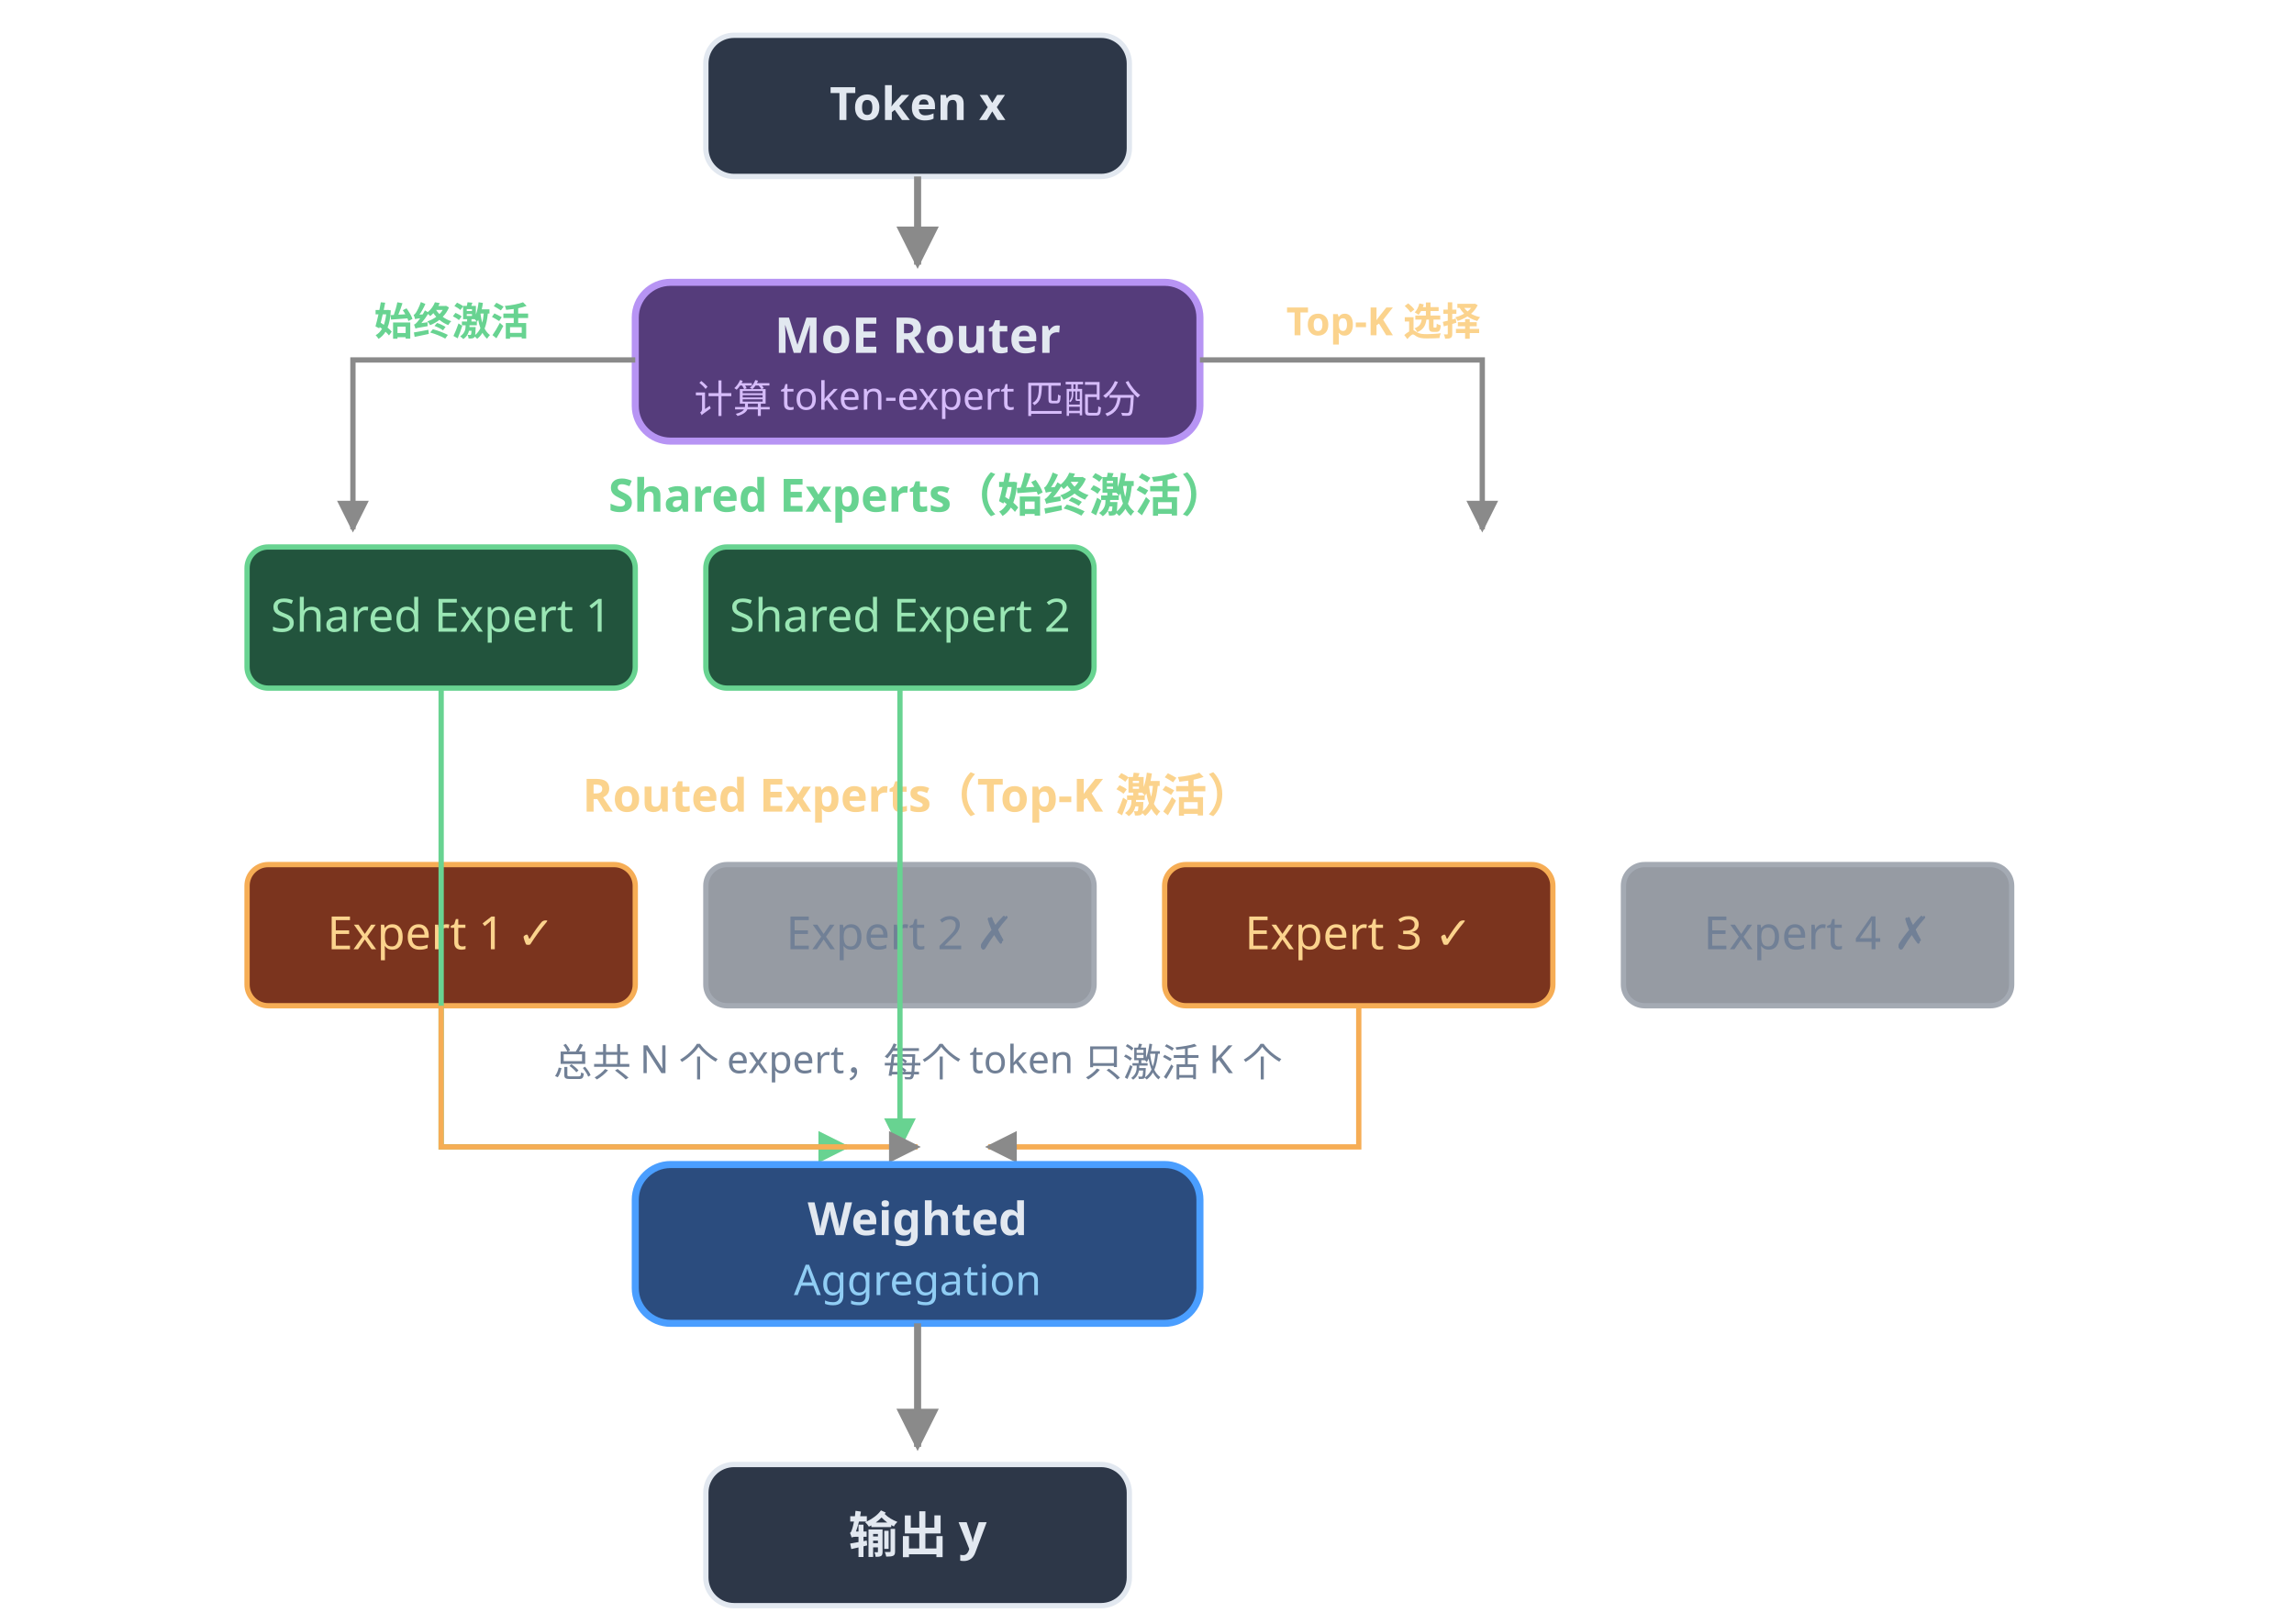
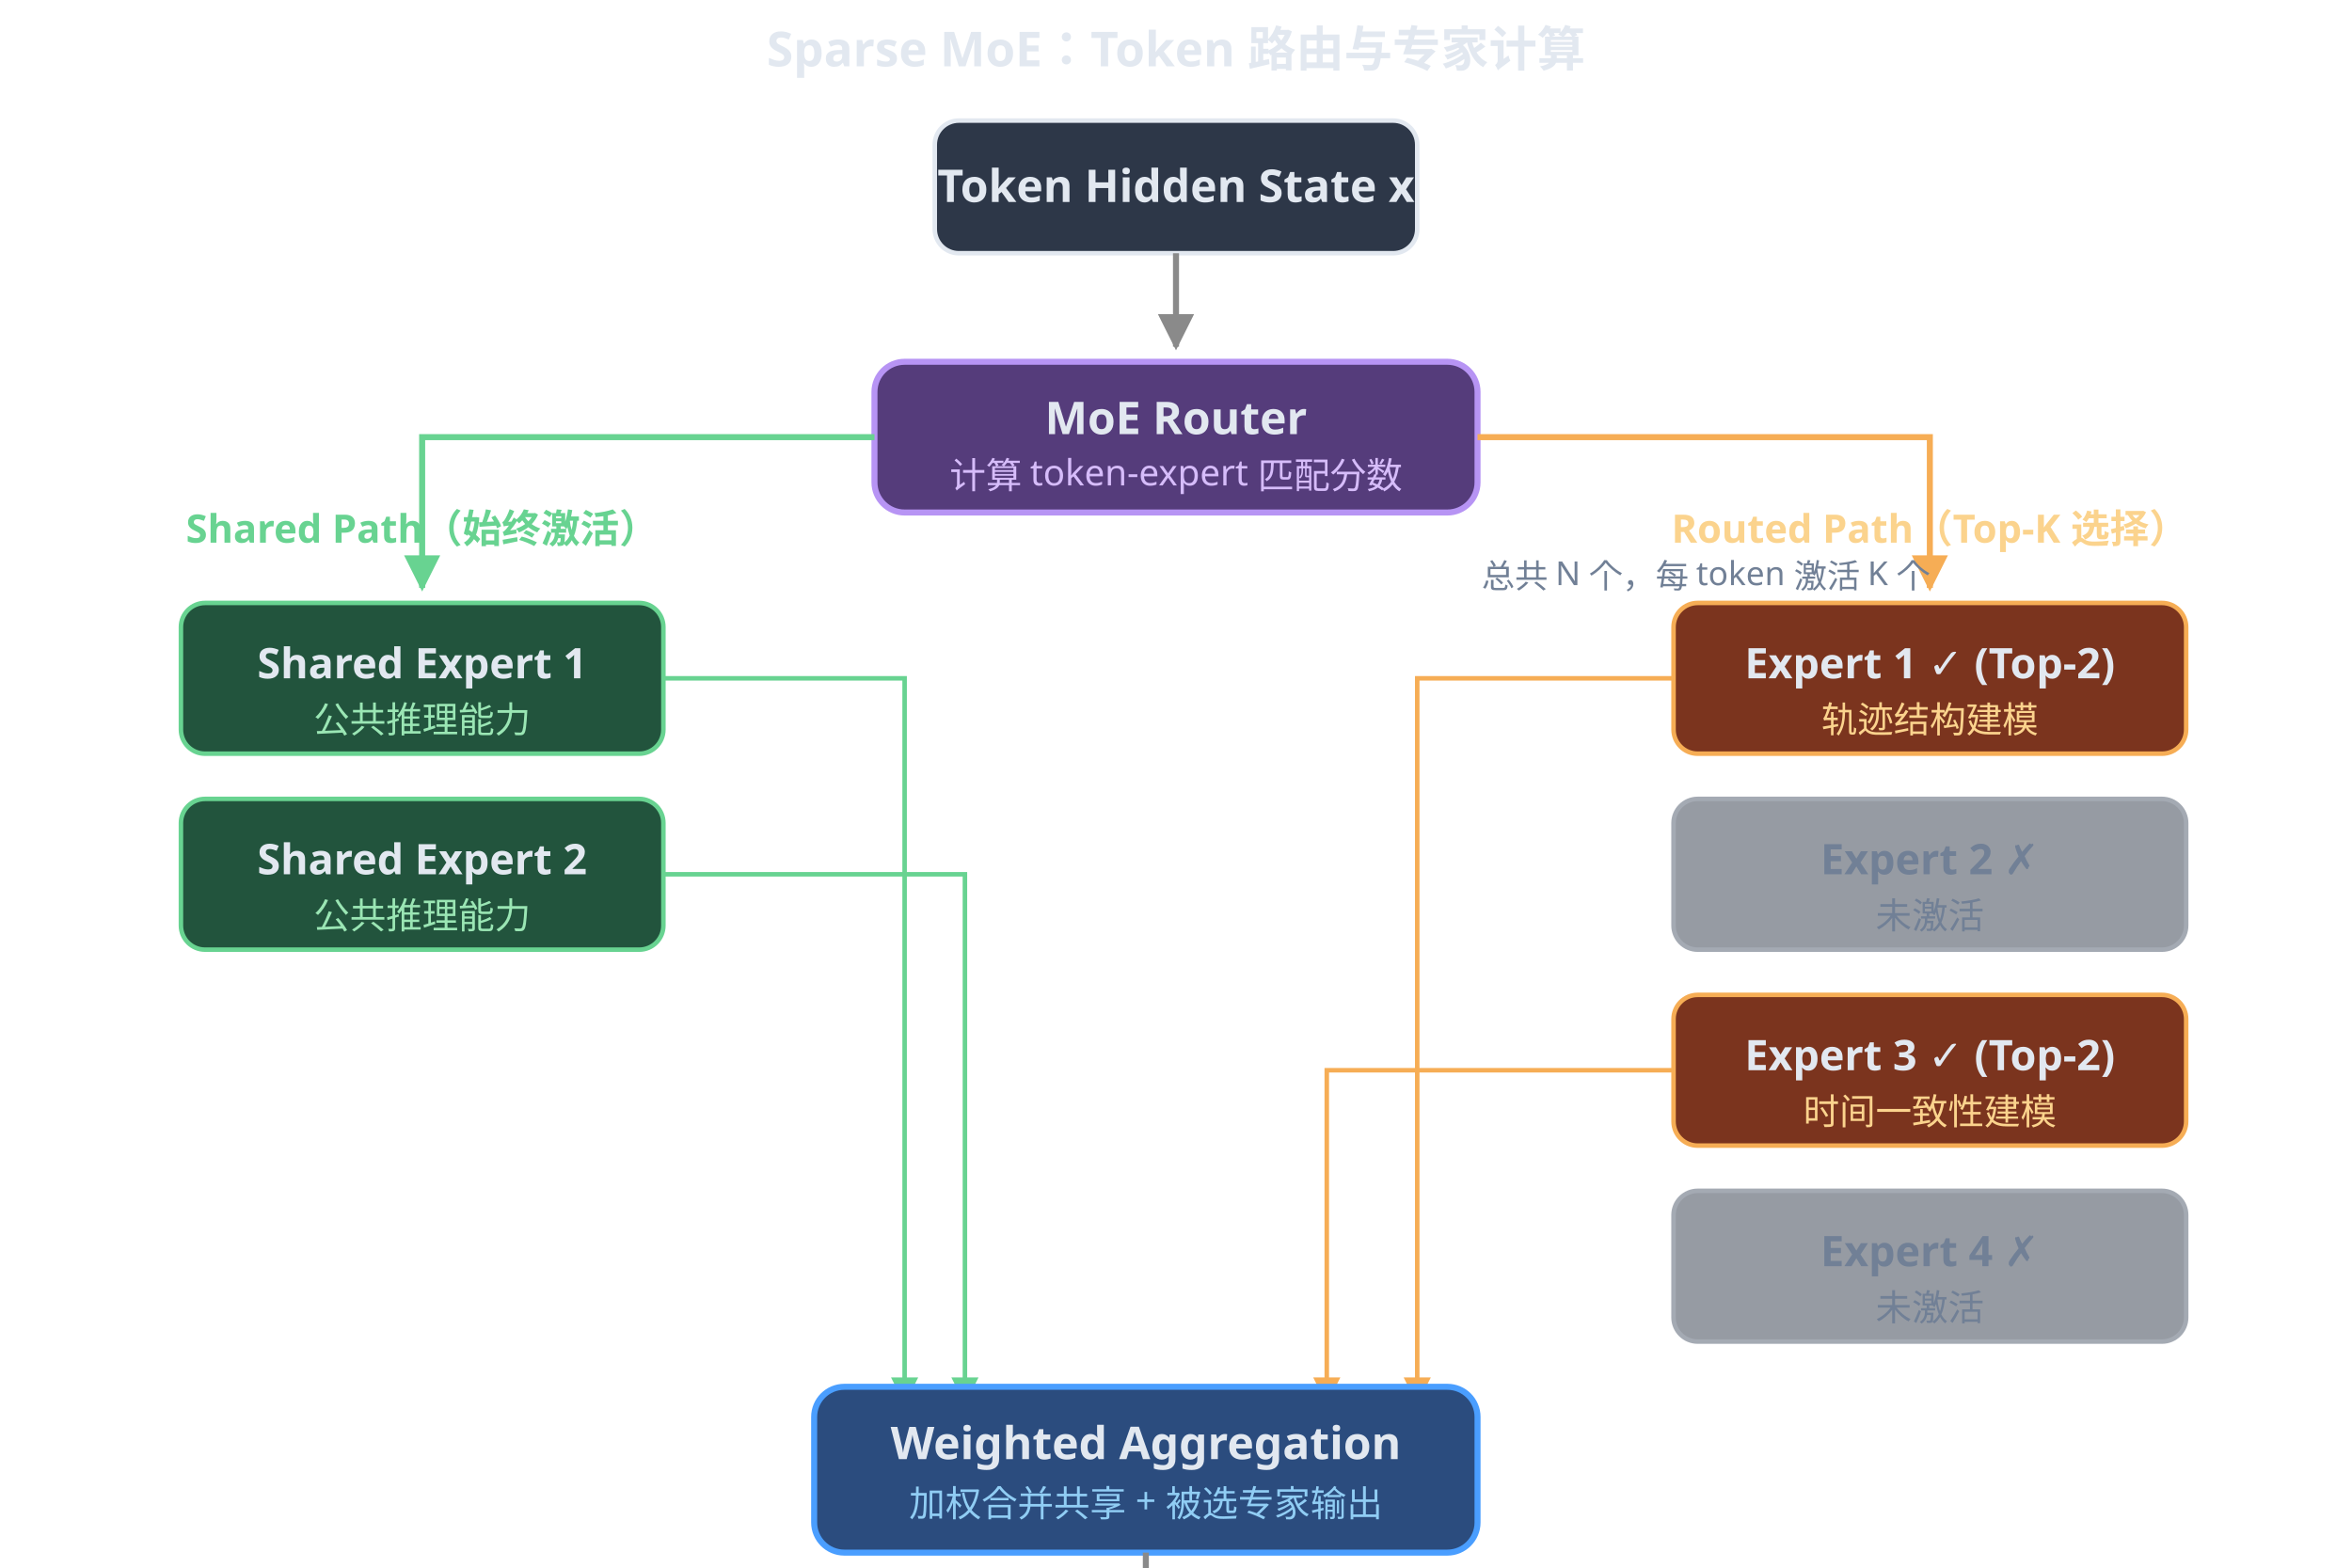
- <svg xmlns="http://www.w3.org/2000/svg" viewBox="0 0 650 460" font-family="sans-serif">
+ <svg xmlns="http://www.w3.org/2000/svg" viewBox="0 0 780 520" font-family="sans-serif">
  <defs>
-     <marker id="arrow" viewBox="0 0 10 10" refX="9" refY="5" markerWidth="6" markerHeight="6" orient="auto">
+     <marker id="arr" viewBox="0 0 10 10" refX="9" refY="5" markerWidth="6" markerHeight="6" orient="auto">
      <path d="M0,0 L10,5 L0,10 Z" fill="#8a8a8a" />
    </marker>
-     <marker id="arrow-green" viewBox="0 0 10 10" refX="9" refY="5" markerWidth="6" markerHeight="6" orient="auto">
+     <marker id="arr-green" viewBox="0 0 10 10" refX="9" refY="5" markerWidth="6" markerHeight="6" orient="auto">
      <path d="M0,0 L10,5 L0,10 Z" fill="#68d391" />
    </marker>
-     <marker id="arrow-red" viewBox="0 0 10 10" refX="9" refY="5" markerWidth="6" markerHeight="6" orient="auto">
-       <path d="M0,0 L10,5 L0,10 Z" fill="#fc8181" />
+     <marker id="arr-yellow" viewBox="0 0 10 10" refX="9" refY="5" markerWidth="6" markerHeight="6" orient="auto">
+       <path d="M0,0 L10,5 L0,10 Z" fill="#f6ad55" />
    </marker>
  </defs>
-   <rect x="200" y="10" width="120" height="40" rx="8" fill="#2d3748" stroke="#e2e8f0" stroke-width="1.5" />
-   <text x="260" y="34" text-anchor="middle" fill="#e2e8f0" font-size="13" font-weight="bold">Token x</text>
-   <line x1="260" y1="50" x2="260" y2="75" stroke="#8a8a8a" stroke-width="2" marker-end="url(#arrow)" />
-   <rect x="180" y="80" width="160" height="45" rx="10" fill="#553c7b" stroke="#b794f4" stroke-width="2" />
-   <text x="260" y="100" text-anchor="middle" fill="#e2e8f0" font-size="14" font-weight="bold">MoE Router</text>
-   <text x="260" y="117" text-anchor="middle" fill="#d6bcfa" font-size="11">计算 token-expert 匹配分</text>
-   <path d="M 180,102 L 100,102 L 100,150" fill="none" stroke="#8a8a8a" stroke-width="1.5" marker-end="url(#arrow)" />
-   <path d="M 340,102 L 420,102 L 420,150" fill="none" stroke="#8a8a8a" stroke-width="1.5" marker-end="url(#arrow)" />
-   <text x="128" y="95" text-anchor="middle" fill="#68d391" font-size="11" font-weight="bold">始终激活</text>
-   <text x="392" y="95" text-anchor="middle" fill="#fbd38d" font-size="11" font-weight="bold">Top-K 选择</text>
-   <text x="260" y="145" text-anchor="middle" fill="#68d391" font-size="13" font-weight="bold">Shared Experts（始终激活）</text>
-   <rect x="70" y="155" width="110" height="40" rx="6" fill="#22543d" stroke="#68d391" stroke-width="1.5" />
-   <text x="125" y="179" text-anchor="middle" fill="#9ae6b4" font-size="13">Shared Expert 1</text>
-   <rect x="200" y="155" width="110" height="40" rx="6" fill="#22543d" stroke="#68d391" stroke-width="1.5" />
-   <text x="255" y="179" text-anchor="middle" fill="#9ae6b4" font-size="13">Shared Expert 2</text>
-   <text x="260" y="230" text-anchor="middle" fill="#fbd38d" font-size="13" font-weight="bold">Routed Experts（Top-K 激活）</text>
-   <rect x="70" y="245" width="110" height="40" rx="6" fill="#7b341e" stroke="#f6ad55" stroke-width="1.5" />
-   <text x="125" y="269" text-anchor="middle" fill="#fbd38d" font-size="13">Expert 1 ✓</text>
-   <rect x="200" y="245" width="110" height="40" rx="6" fill="#2d3748" stroke="#4a5568" stroke-width="1.5" opacity="0.5" />
-   <text x="255" y="269" text-anchor="middle" fill="#718096" font-size="13">Expert 2 ✗</text>
-   <rect x="330" y="245" width="110" height="40" rx="6" fill="#7b341e" stroke="#f6ad55" stroke-width="1.5" />
-   <text x="385" y="269" text-anchor="middle" fill="#fbd38d" font-size="13">Expert 3 ✓</text>
-   <rect x="460" y="245" width="110" height="40" rx="6" fill="#2d3748" stroke="#4a5568" stroke-width="1.5" opacity="0.5" />
-   <text x="515" y="269" text-anchor="middle" fill="#718096" font-size="13">Expert 4 ✗</text>
-   <text x="260" y="305" text-anchor="middle" fill="#718096" font-size="11">总共 N 个 expert，每个 token 只激活 K 个</text>
-   <path d="M 125,195 L 125,325 L 240,325" fill="none" stroke="#68d391" stroke-width="1.5" marker-end="url(#arrow-green)" />
-   <path d="M 255,195 L 255,325" fill="none" stroke="#68d391" stroke-width="1.5" marker-end="url(#arrow-green)" />
-   <path d="M 125,285 L 125,325 L 260,325" fill="none" stroke="#f6ad55" stroke-width="1.5" marker-end="url(#arrow)" />
-   <path d="M 385,285 L 385,325 L 280,325" fill="none" stroke="#f6ad55" stroke-width="1.5" marker-end="url(#arrow)" />
-   <rect x="180" y="330" width="160" height="45" rx="10" fill="#2b4c7e" stroke="#4a9eff" stroke-width="2" />
-   <text x="260" y="350" text-anchor="middle" fill="#e2e8f0" font-size="13" font-weight="bold">Weighted</text>
-   <text x="260" y="367" text-anchor="middle" fill="#90cdf4" font-size="12">Aggregation</text>
-   <line x1="260" y1="375" x2="260" y2="410" stroke="#8a8a8a" stroke-width="2" marker-end="url(#arrow)" />
-   <rect x="200" y="415" width="120" height="40" rx="8" fill="#2d3748" stroke="#e2e8f0" stroke-width="1.5" />
-   <text x="260" y="440" text-anchor="middle" fill="#e2e8f0" font-size="14" font-weight="bold">输出 y</text>
+   <text x="390" y="22" text-anchor="middle" fill="#e2e8f0" font-size="16" font-weight="bold">Sparse MoE：Token 路由与专家计算</text>
+   <rect x="310" y="40" width="160" height="44" rx="8" fill="#2d3748" stroke="#e2e8f0" stroke-width="1.5" />
+   <text x="390" y="67" text-anchor="middle" fill="#e2e8f0" font-size="15" font-weight="bold">Token Hidden State x</text>
+   <line x1="390" y1="84" x2="390" y2="115" stroke="#8a8a8a" stroke-width="2" marker-end="url(#arr)" />
+   <rect x="290" y="120" width="200" height="50" rx="10" fill="#553c7b" stroke="#b794f4" stroke-width="2" />
+   <text x="390" y="144" text-anchor="middle" fill="#e2e8f0" font-size="15" font-weight="bold">MoE Router</text>
+   <text x="390" y="162" text-anchor="middle" fill="#d6bcfa" font-size="12">计算 token-expert 匹配分数</text>
+   <text x="140" y="180" text-anchor="middle" fill="#68d391" font-size="13" font-weight="bold">Shared Path（始终激活）</text>
+   <text x="640" y="180" text-anchor="middle" fill="#fbd38d" font-size="13" font-weight="bold">Routed Path（Top-K 选择）</text>
+   <path d="M 290,145 L 140,145 L 140,195" fill="none" stroke="#68d391" stroke-width="2" marker-end="url(#arr-green)" />
+   <path d="M 490,145 L 640,145 L 640,195" fill="none" stroke="#f6ad55" stroke-width="2" marker-end="url(#arr-yellow)" />
+   <rect x="60" y="200" width="160" height="50" rx="8" fill="#22543d" stroke="#68d391" stroke-width="1.5" />
+   <text x="140" y="225" text-anchor="middle" fill="#e2e8f0" font-size="14" font-weight="bold">Shared Expert 1</text>
+   <text x="140" y="243" text-anchor="middle" fill="#9ae6b4" font-size="12">公共推理能力</text>
+   <rect x="60" y="265" width="160" height="50" rx="8" fill="#22543d" stroke="#68d391" stroke-width="1.5" />
+   <text x="140" y="290" text-anchor="middle" fill="#e2e8f0" font-size="14" font-weight="bold">Shared Expert 2</text>
+   <text x="140" y="308" text-anchor="middle" fill="#9ae6b4" font-size="12">公共推理能力</text>
+   <rect x="555" y="200" width="170" height="50" rx="8" fill="#7b341e" stroke="#f6ad55" stroke-width="1.5" />
+   <text x="640" y="225" text-anchor="middle" fill="#e2e8f0" font-size="14" font-weight="bold">Expert 1 ✓ (Top-2)</text>
+   <text x="640" y="243" text-anchor="middle" fill="#fbd38d" font-size="12">轨迹结构建模</text>
+   <rect x="555" y="265" width="170" height="50" rx="8" fill="#2d3748" stroke="#4a5568" stroke-width="1.5" opacity="0.5" />
+   <text x="640" y="290" text-anchor="middle" fill="#718096" font-size="14" font-weight="bold">Expert 2 ✗</text>
+   <text x="640" y="308" text-anchor="middle" fill="#718096" font-size="12">未激活</text>
+   <rect x="555" y="330" width="170" height="50" rx="8" fill="#7b341e" stroke="#f6ad55" stroke-width="1.5" />
+   <text x="640" y="355" text-anchor="middle" fill="#e2e8f0" font-size="14" font-weight="bold">Expert 3 ✓ (Top-2)</text>
+   <text x="640" y="373" text-anchor="middle" fill="#fbd38d" font-size="12">时间一致性建模</text>
+   <rect x="555" y="395" width="170" height="50" rx="8" fill="#2d3748" stroke="#4a5568" stroke-width="1.5" opacity="0.5" />
+   <text x="640" y="420" text-anchor="middle" fill="#718096" font-size="14" font-weight="bold">Expert 4 ✗</text>
+   <text x="640" y="438" text-anchor="middle" fill="#718096" font-size="12">未激活</text>
+   <text x="640" y="195" text-anchor="end" fill="#718096" font-size="11">总共 N 个，每 token 激活 K 个</text>
+   <path d="M 220,225 L 300,225 L 300,465" fill="none" stroke="#68d391" stroke-width="1.5" marker-end="url(#arr-green)" />
+   <path d="M 220,290 L 320,290 L 320,465" fill="none" stroke="#68d391" stroke-width="1.5" marker-end="url(#arr-green)" />
+   <path d="M 555,225 L 470,225 L 470,465" fill="none" stroke="#f6ad55" stroke-width="1.5" marker-end="url(#arr-yellow)" />
+   <path d="M 555,355 L 440,355 L 440,465" fill="none" stroke="#f6ad55" stroke-width="1.5" marker-end="url(#arr-yellow)" />
+   <rect x="270" y="460" width="220" height="55" rx="10" fill="#2b4c7e" stroke="#4a9eff" stroke-width="2" />
+   <text x="380" y="484" text-anchor="middle" fill="#e2e8f0" font-size="15" font-weight="bold">Weighted Aggregation</text>
+   <text x="380" y="503" text-anchor="middle" fill="#90cdf4" font-size="12">加权合并共享 + 被选专家输出</text>
+   <line x1="380" y1="515" x2="380" y2="545" stroke="#8a8a8a" stroke-width="2" marker-end="url(#arr)" />
+   <rect x="310" y="550" width="140" height="44" rx="8" fill="#2d3748" stroke="#e2e8f0" stroke-width="1.5" />
+   <text x="380" y="576" text-anchor="middle" fill="#e2e8f0" font-size="15" font-weight="bold">MoE 输出 y</text>
</svg>
